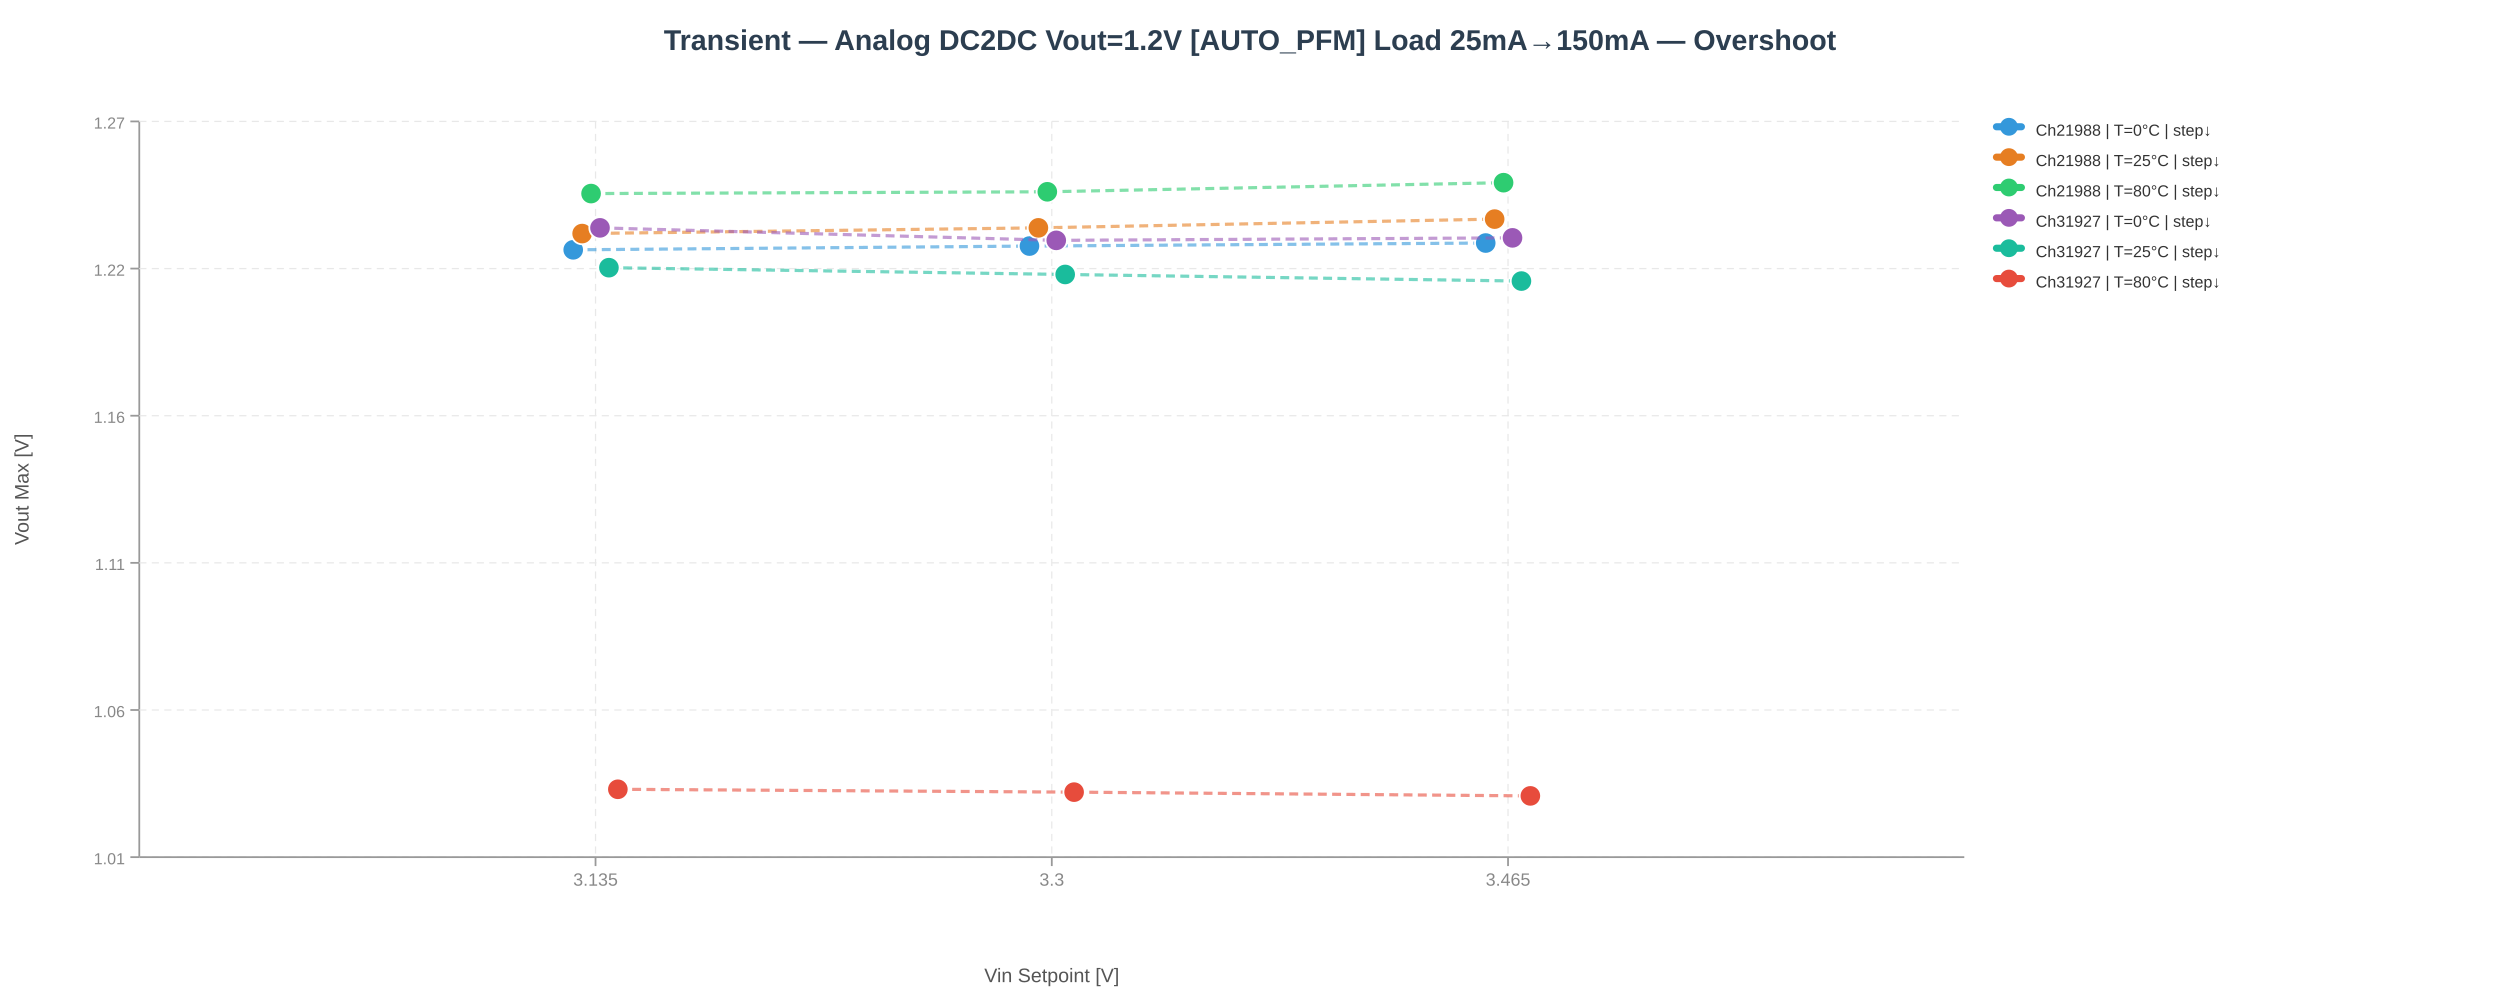
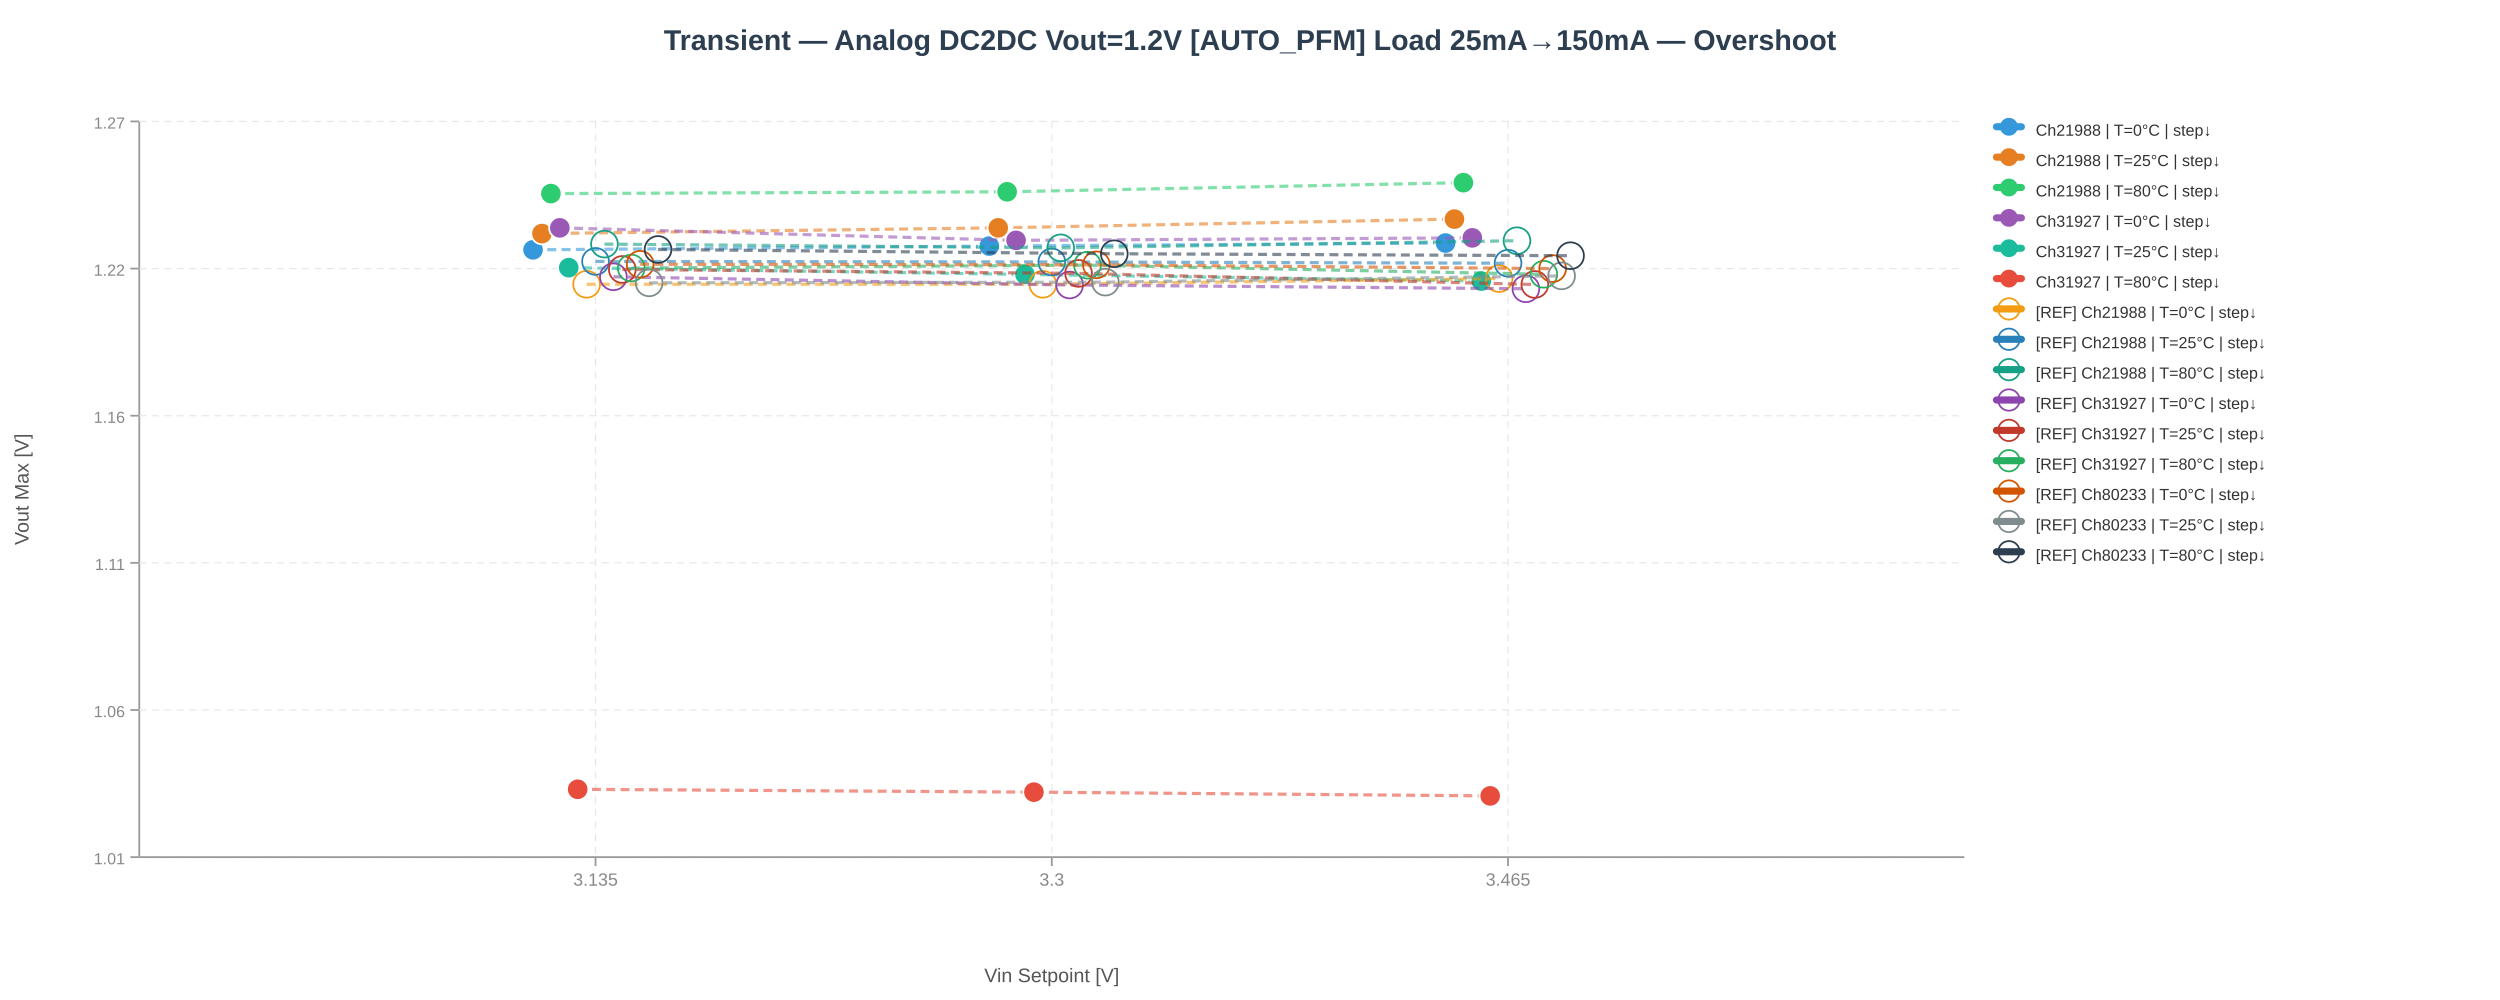
<svg xmlns="http://www.w3.org/2000/svg" width="1400" height="560" viewBox="0 0 1400 560">
  <rect width="1400" height="560" fill="#ffffff" />
  <text x="700.0" y="28.0" font-size="16" font-weight="bold" text-anchor="middle" fill="#2c3e50" font-family="Arial,sans-serif">Transient — Analog DC2DC  Vout=1.2V  [AUTO_PFM]  Load 25mA→150mA  — Overshoot</text>
  <line x1="78.0" y1="68.0" x2="78.0" y2="480.0" stroke="#999" stroke-width="1" />
  <line x1="73.0" y1="480.0" x2="78.0" y2="480.0" stroke="#999" stroke-width="1" />
  <line x1="78.0" y1="480.0" x2="1100.0" y2="480.0" stroke="#e8e8e8" stroke-width="0.7" stroke-dasharray="4,3" />
  <text x="70.0" y="484.0" font-size="9" font-weight="normal" text-anchor="end" fill="#888" font-family="Arial,sans-serif">1.01</text>
  <line x1="73.0" y1="397.6" x2="78.0" y2="397.6" stroke="#999" stroke-width="1" />
  <line x1="78.0" y1="397.6" x2="1100.0" y2="397.6" stroke="#e8e8e8" stroke-width="0.7" stroke-dasharray="4,3" />
  <text x="70.0" y="401.6" font-size="9" font-weight="normal" text-anchor="end" fill="#888" font-family="Arial,sans-serif">1.06</text>
  <line x1="73.0" y1="315.2" x2="78.0" y2="315.2" stroke="#999" stroke-width="1" />
  <line x1="78.0" y1="315.2" x2="1100.0" y2="315.2" stroke="#e8e8e8" stroke-width="0.7" stroke-dasharray="4,3" />
  <text x="70.0" y="319.2" font-size="9" font-weight="normal" text-anchor="end" fill="#888" font-family="Arial,sans-serif">1.11</text>
  <line x1="73.0" y1="232.8" x2="78.0" y2="232.8" stroke="#999" stroke-width="1" />
  <line x1="78.0" y1="232.8" x2="1100.0" y2="232.8" stroke="#e8e8e8" stroke-width="0.7" stroke-dasharray="4,3" />
  <text x="70.0" y="236.8" font-size="9" font-weight="normal" text-anchor="end" fill="#888" font-family="Arial,sans-serif">1.16</text>
  <line x1="73.0" y1="150.4" x2="78.0" y2="150.4" stroke="#999" stroke-width="1" />
  <line x1="78.0" y1="150.4" x2="1100.0" y2="150.4" stroke="#e8e8e8" stroke-width="0.7" stroke-dasharray="4,3" />
  <text x="70.0" y="154.4" font-size="9" font-weight="normal" text-anchor="end" fill="#888" font-family="Arial,sans-serif">1.22</text>
  <line x1="73.0" y1="68.0" x2="78.0" y2="68.0" stroke="#999" stroke-width="1" />
  <line x1="78.0" y1="68.0" x2="1100.0" y2="68.0" stroke="#e8e8e8" stroke-width="0.7" stroke-dasharray="4,3" />
  <text x="70.0" y="72.0" font-size="9" font-weight="normal" text-anchor="end" fill="#888" font-family="Arial,sans-serif">1.27</text>
  <line x1="78.0" y1="480.0" x2="1100.0" y2="480.0" stroke="#999" stroke-width="1" />
  <line x1="333.5" y1="480.0" x2="333.5" y2="485.0" stroke="#999" stroke-width="1" />
  <line x1="333.5" y1="68.0" x2="333.5" y2="480.0" stroke="#e8e8e8" stroke-width="0.7" stroke-dasharray="4,3" />
  <text x="333.5" y="496.0" font-size="10" font-weight="normal" text-anchor="middle" fill="#888" font-family="Arial,sans-serif">3.135</text>
  <line x1="589.0" y1="480.0" x2="589.0" y2="485.0" stroke="#999" stroke-width="1" />
  <line x1="589.0" y1="68.0" x2="589.0" y2="480.0" stroke="#e8e8e8" stroke-width="0.7" stroke-dasharray="4,3" />
  <text x="589.0" y="496.0" font-size="10" font-weight="normal" text-anchor="middle" fill="#888" font-family="Arial,sans-serif">3.3</text>
  <line x1="844.5" y1="480.0" x2="844.5" y2="485.0" stroke="#999" stroke-width="1" />
  <line x1="844.5" y1="68.0" x2="844.5" y2="480.0" stroke="#e8e8e8" stroke-width="0.7" stroke-dasharray="4,3" />
  <text x="844.5" y="496.0" font-size="10" font-weight="normal" text-anchor="middle" fill="#888" font-family="Arial,sans-serif">3.465</text>
  <text x="16.0" y="274.0" font-size="11" font-weight="normal" text-anchor="middle" fill="#555" font-family="Arial,sans-serif" transform="rotate(-90,16,274.0)">Vout Max [V]</text>
  <text x="589.0" y="550.0" font-size="11" font-weight="normal" text-anchor="middle" fill="#555" font-family="Arial,sans-serif">Vin Setpoint [V]</text>
  <g class="series pmic-series" data-mode="AUTO_PFM" data-chip="21988" data-temp="0" data-reg="DC2DC_ANA">
-     <path d="M 321.0,139.9 L 576.5,137.8 L 832.0,136.1" fill="none" stroke="#3498db" stroke-width="1.8" stroke-dasharray="5,3" opacity="0.6" />
-     <circle cx="321.0" cy="139.9" r="6" fill="#3498db" stroke="white" opacity="1.0" />
-     <circle cx="576.5" cy="137.8" r="6" fill="#3498db" stroke="white" opacity="1.0" />
-     <circle cx="832.0" cy="136.1" r="6" fill="#3498db" stroke="white" opacity="1.0" />
+     <path d="M 298.5,139.9 L 554.0,137.8 L 809.5,136.1" fill="none" stroke="#3498db" stroke-width="1.8" stroke-dasharray="5,3" opacity="0.6" />
+     <circle cx="298.5" cy="139.9" r="6" fill="#3498db" stroke="white" opacity="1.0" />
+     <circle cx="554.0" cy="137.8" r="6" fill="#3498db" stroke="white" opacity="1.0" />
+     <circle cx="809.5" cy="136.1" r="6" fill="#3498db" stroke="white" opacity="1.0" />
  </g>
  <g class="series pmic-series" data-mode="AUTO_PFM" data-chip="21988" data-temp="25" data-reg="DC2DC_ANA">
-     <path d="M 326.0,130.8 L 581.5,127.6 L 837.0,122.7" fill="none" stroke="#e67e22" stroke-width="1.8" stroke-dasharray="5,3" opacity="0.6" />
-     <circle cx="326.0" cy="130.8" r="6" fill="#e67e22" stroke="white" opacity="1.0" />
-     <circle cx="581.5" cy="127.6" r="6" fill="#e67e22" stroke="white" opacity="1.0" />
-     <circle cx="837.0" cy="122.7" r="6" fill="#e67e22" stroke="white" opacity="1.0" />
+     <path d="M 303.5,130.8 L 559.0,127.6 L 814.5,122.7" fill="none" stroke="#e67e22" stroke-width="1.8" stroke-dasharray="5,3" opacity="0.6" />
+     <circle cx="303.5" cy="130.8" r="6" fill="#e67e22" stroke="white" opacity="1.0" />
+     <circle cx="559.0" cy="127.6" r="6" fill="#e67e22" stroke="white" opacity="1.0" />
+     <circle cx="814.5" cy="122.7" r="6" fill="#e67e22" stroke="white" opacity="1.0" />
  </g>
  <g class="series pmic-series" data-mode="AUTO_PFM" data-chip="21988" data-temp="80" data-reg="DC2DC_ANA">
-     <path d="M 331.0,108.4 L 586.5,107.4 L 842.0,102.3" fill="none" stroke="#2ecc71" stroke-width="1.8" stroke-dasharray="5,3" opacity="0.6" />
-     <circle cx="331.0" cy="108.4" r="6" fill="#2ecc71" stroke="white" opacity="1.0" />
-     <circle cx="586.5" cy="107.4" r="6" fill="#2ecc71" stroke="white" opacity="1.0" />
-     <circle cx="842.0" cy="102.3" r="6" fill="#2ecc71" stroke="white" opacity="1.0" />
+     <path d="M 308.5,108.4 L 564.0,107.4 L 819.5,102.3" fill="none" stroke="#2ecc71" stroke-width="1.8" stroke-dasharray="5,3" opacity="0.6" />
+     <circle cx="308.5" cy="108.4" r="6" fill="#2ecc71" stroke="white" opacity="1.0" />
+     <circle cx="564.0" cy="107.4" r="6" fill="#2ecc71" stroke="white" opacity="1.0" />
+     <circle cx="819.5" cy="102.3" r="6" fill="#2ecc71" stroke="white" opacity="1.0" />
  </g>
  <g class="series pmic-series" data-mode="AUTO_PFM" data-chip="31927" data-temp="0" data-reg="DC2DC_ANA">
-     <path d="M 336.0,127.6 L 591.5,134.6 L 847.0,133.2" fill="none" stroke="#9b59b6" stroke-width="1.8" stroke-dasharray="5,3" opacity="0.6" />
-     <circle cx="336.0" cy="127.6" r="6" fill="#9b59b6" stroke="white" opacity="1.0" />
-     <circle cx="591.5" cy="134.6" r="6" fill="#9b59b6" stroke="white" opacity="1.0" />
-     <circle cx="847.0" cy="133.2" r="6" fill="#9b59b6" stroke="white" opacity="1.0" />
+     <path d="M 313.5,127.6 L 569.0,134.6 L 824.5,133.2" fill="none" stroke="#9b59b6" stroke-width="1.8" stroke-dasharray="5,3" opacity="0.6" />
+     <circle cx="313.5" cy="127.6" r="6" fill="#9b59b6" stroke="white" opacity="1.0" />
+     <circle cx="569.0" cy="134.6" r="6" fill="#9b59b6" stroke="white" opacity="1.0" />
+     <circle cx="824.5" cy="133.2" r="6" fill="#9b59b6" stroke="white" opacity="1.0" />
  </g>
  <g class="series pmic-series" data-mode="AUTO_PFM" data-chip="31927" data-temp="25" data-reg="DC2DC_ANA">
-     <path d="M 341.0,149.9 L 596.5,153.7 L 852.0,157.4" fill="none" stroke="#1abc9c" stroke-width="1.8" stroke-dasharray="5,3" opacity="0.6" />
-     <circle cx="341.0" cy="149.9" r="6" fill="#1abc9c" stroke="white" opacity="1.0" />
-     <circle cx="596.5" cy="153.7" r="6" fill="#1abc9c" stroke="white" opacity="1.0" />
-     <circle cx="852.0" cy="157.4" r="6" fill="#1abc9c" stroke="white" opacity="1.0" />
+     <path d="M 318.5,149.9 L 574.0,153.7 L 829.5,157.4" fill="none" stroke="#1abc9c" stroke-width="1.8" stroke-dasharray="5,3" opacity="0.6" />
+     <circle cx="318.5" cy="149.9" r="6" fill="#1abc9c" stroke="white" opacity="1.0" />
+     <circle cx="574.0" cy="153.7" r="6" fill="#1abc9c" stroke="white" opacity="1.0" />
+     <circle cx="829.5" cy="157.4" r="6" fill="#1abc9c" stroke="white" opacity="1.0" />
  </g>
  <g class="series pmic-series" data-mode="AUTO_PFM" data-chip="31927" data-temp="80" data-reg="DC2DC_ANA">
-     <path d="M 346.0,442.0 L 601.5,443.6 L 857.0,445.7" fill="none" stroke="#e74c3c" stroke-width="1.8" stroke-dasharray="5,3" opacity="0.6" />
-     <circle cx="346.0" cy="442.0" r="6" fill="#e74c3c" stroke="white" opacity="1.0" />
-     <circle cx="601.5" cy="443.6" r="6" fill="#e74c3c" stroke="white" opacity="1.0" />
-     <circle cx="857.0" cy="445.7" r="6" fill="#e74c3c" stroke="white" opacity="1.0" />
+     <path d="M 323.5,442.0 L 579.0,443.6 L 834.5,445.7" fill="none" stroke="#e74c3c" stroke-width="1.8" stroke-dasharray="5,3" opacity="0.6" />
+     <circle cx="323.5" cy="442.0" r="6" fill="#e74c3c" stroke="white" opacity="1.0" />
+     <circle cx="579.0" cy="443.6" r="6" fill="#e74c3c" stroke="white" opacity="1.0" />
+     <circle cx="834.5" cy="445.7" r="6" fill="#e74c3c" stroke="white" opacity="1.0" />
+   </g>
+   <g class="series pmic-series ref-overlay" data-mode="AUTO_PFM" data-chip="21988" data-temp="0" data-reg="DC2DC_ANA">
+     <path d="M 328.5,159.2 L 584.0,159.2 L 839.5,156.0" fill="none" stroke="#f39c12" stroke-width="1.8" stroke-dasharray="5,3" opacity="0.6" />
+     <circle cx="328.5" cy="159.2" r="7.5" fill="none" stroke="#f39c12" opacity="1.0" />
+     <circle cx="584.0" cy="159.2" r="7.5" fill="none" stroke="#f39c12" opacity="1.0" />
+     <circle cx="839.5" cy="156.0" r="7.5" fill="none" stroke="#f39c12" opacity="1.0" />
+   </g>
+   <g class="series pmic-series ref-overlay" data-mode="AUTO_PFM" data-chip="21988" data-temp="25" data-reg="DC2DC_ANA">
+     <path d="M 333.5,146.4 L 589.0,146.7 L 844.5,147.4" fill="none" stroke="#2980b9" stroke-width="1.8" stroke-dasharray="5,3" opacity="0.6" />
+     <circle cx="333.5" cy="146.4" r="7.5" fill="none" stroke="#2980b9" opacity="1.0" />
+     <circle cx="589.0" cy="146.7" r="7.5" fill="none" stroke="#2980b9" opacity="1.0" />
+     <circle cx="844.5" cy="147.4" r="7.5" fill="none" stroke="#2980b9" opacity="1.0" />
+   </g>
+   <g class="series pmic-series ref-overlay" data-mode="AUTO_PFM" data-chip="21988" data-temp="80" data-reg="DC2DC_ANA">
+     <path d="M 338.5,136.7 L 594.0,138.8 L 849.5,134.8" fill="none" stroke="#16a085" stroke-width="1.8" stroke-dasharray="5,3" opacity="0.6" />
+     <circle cx="338.5" cy="136.7" r="7.5" fill="none" stroke="#16a085" opacity="1.0" />
+     <circle cx="594.0" cy="138.8" r="7.5" fill="none" stroke="#16a085" opacity="1.0" />
+     <circle cx="849.5" cy="134.8" r="7.5" fill="none" stroke="#16a085" opacity="1.0" />
+   </g>
+   <g class="series pmic-series ref-overlay" data-mode="AUTO_PFM" data-chip="31927" data-temp="0" data-reg="DC2DC_ANA">
+     <path d="M 343.5,155.0 L 599.0,159.6 L 854.5,161.7" fill="none" stroke="#8e44ad" stroke-width="1.8" stroke-dasharray="5,3" opacity="0.6" />
+     <circle cx="343.5" cy="155.0" r="7.5" fill="none" stroke="#8e44ad" opacity="1.0" />
+     <circle cx="599.0" cy="159.6" r="7.5" fill="none" stroke="#8e44ad" opacity="1.0" />
+     <circle cx="854.5" cy="161.7" r="7.5" fill="none" stroke="#8e44ad" opacity="1.0" />
+   </g>
+   <g class="series pmic-series ref-overlay" data-mode="AUTO_PFM" data-chip="31927" data-temp="25" data-reg="DC2DC_ANA">
+     <path d="M 348.5,150.9 L 604.0,153.1 L 859.5,159.3" fill="none" stroke="#c0392b" stroke-width="1.8" stroke-dasharray="5,3" opacity="0.6" />
+     <circle cx="348.5" cy="150.9" r="7.5" fill="none" stroke="#c0392b" opacity="1.0" />
+     <circle cx="604.0" cy="153.1" r="7.5" fill="none" stroke="#c0392b" opacity="1.0" />
+     <circle cx="859.5" cy="159.3" r="7.5" fill="none" stroke="#c0392b" opacity="1.0" />
+   </g>
+   <g class="series pmic-series ref-overlay" data-mode="AUTO_PFM" data-chip="31927" data-temp="80" data-reg="DC2DC_ANA">
+     <path d="M 353.5,150.1 L 609.0,148.5 L 864.5,153.6" fill="none" stroke="#27ae60" stroke-width="1.8" stroke-dasharray="5,3" opacity="0.6" />
+     <circle cx="353.5" cy="150.1" r="7.5" fill="none" stroke="#27ae60" opacity="1.0" />
+     <circle cx="609.0" cy="148.5" r="7.5" fill="none" stroke="#27ae60" opacity="1.0" />
+     <circle cx="864.5" cy="153.6" r="7.5" fill="none" stroke="#27ae60" opacity="1.0" />
+   </g>
+   <g class="series pmic-series ref-overlay" data-mode="AUTO_PFM" data-chip="80233" data-temp="0" data-reg="DC2DC_ANA">
+     <path d="M 358.5,148.0 L 614.0,148.3 L 869.5,150.4" fill="none" stroke="#d35400" stroke-width="1.8" stroke-dasharray="5,3" opacity="0.6" />
+     <circle cx="358.5" cy="148.0" r="7.5" fill="none" stroke="#d35400" opacity="1.0" />
+     <circle cx="614.0" cy="148.3" r="7.5" fill="none" stroke="#d35400" opacity="1.0" />
+     <circle cx="869.5" cy="150.4" r="7.5" fill="none" stroke="#d35400" opacity="1.0" />
+   </g>
+   <g class="series pmic-series ref-overlay" data-mode="AUTO_PFM" data-chip="80233" data-temp="25" data-reg="DC2DC_ANA">
+     <path d="M 363.5,158.4 L 619.0,158.0 L 874.5,154.5" fill="none" stroke="#7f8c8d" stroke-width="1.8" stroke-dasharray="5,3" opacity="0.6" />
+     <circle cx="363.5" cy="158.4" r="7.5" fill="none" stroke="#7f8c8d" opacity="1.0" />
+     <circle cx="619.0" cy="158.0" r="7.5" fill="none" stroke="#7f8c8d" opacity="1.0" />
+     <circle cx="874.5" cy="154.5" r="7.5" fill="none" stroke="#7f8c8d" opacity="1.0" />
+   </g>
+   <g class="series pmic-series ref-overlay" data-mode="AUTO_PFM" data-chip="80233" data-temp="80" data-reg="DC2DC_ANA">
+     <path d="M 368.5,139.7 L 624.0,142.1 L 879.5,143.2" fill="none" stroke="#2c3e50" stroke-width="1.8" stroke-dasharray="5,3" opacity="0.6" />
+     <circle cx="368.5" cy="139.7" r="7.5" fill="none" stroke="#2c3e50" opacity="1.0" />
+     <circle cx="624.0" cy="142.1" r="7.5" fill="none" stroke="#2c3e50" opacity="1.0" />
+     <circle cx="879.5" cy="143.2" r="7.5" fill="none" stroke="#2c3e50" opacity="1.0" />
  </g>
  <g class="legend-item" data-mode="AUTO_PFM" data-chip="21988" data-temp="0" data-reg="DC2DC_ANA">
    <rect x="1116.0" y="69.0" width="18.0" height="4.0" fill="#3498db" stroke="none" stroke-width="1" opacity="1.0" rx="2" />
    <circle cx="1125.0" cy="71.0" r="5" fill="#3498db" stroke="none" opacity="1.0" />
    <text x="1140.0" y="76.0" font-size="9" font-weight="normal" text-anchor="start" fill="#333" font-family="Arial,sans-serif">Ch21988 | T=0°C | step↓</text>
  </g>
  <g class="legend-item" data-mode="AUTO_PFM" data-chip="21988" data-temp="25" data-reg="DC2DC_ANA">
    <rect x="1116.0" y="86.0" width="18.0" height="4.0" fill="#e67e22" stroke="none" stroke-width="1" opacity="1.0" rx="2" />
    <circle cx="1125.0" cy="88.0" r="5" fill="#e67e22" stroke="none" opacity="1.0" />
    <text x="1140.0" y="93.0" font-size="9" font-weight="normal" text-anchor="start" fill="#333" font-family="Arial,sans-serif">Ch21988 | T=25°C | step↓</text>
  </g>
  <g class="legend-item" data-mode="AUTO_PFM" data-chip="21988" data-temp="80" data-reg="DC2DC_ANA">
    <rect x="1116.0" y="103.0" width="18.0" height="4.0" fill="#2ecc71" stroke="none" stroke-width="1" opacity="1.0" rx="2" />
    <circle cx="1125.0" cy="105.0" r="5" fill="#2ecc71" stroke="none" opacity="1.0" />
    <text x="1140.0" y="110.0" font-size="9" font-weight="normal" text-anchor="start" fill="#333" font-family="Arial,sans-serif">Ch21988 | T=80°C | step↓</text>
  </g>
  <g class="legend-item" data-mode="AUTO_PFM" data-chip="31927" data-temp="0" data-reg="DC2DC_ANA">
    <rect x="1116.0" y="120.0" width="18.0" height="4.0" fill="#9b59b6" stroke="none" stroke-width="1" opacity="1.0" rx="2" />
    <circle cx="1125.0" cy="122.0" r="5" fill="#9b59b6" stroke="none" opacity="1.0" />
    <text x="1140.0" y="127.0" font-size="9" font-weight="normal" text-anchor="start" fill="#333" font-family="Arial,sans-serif">Ch31927 | T=0°C | step↓</text>
  </g>
  <g class="legend-item" data-mode="AUTO_PFM" data-chip="31927" data-temp="25" data-reg="DC2DC_ANA">
    <rect x="1116.0" y="137.0" width="18.0" height="4.0" fill="#1abc9c" stroke="none" stroke-width="1" opacity="1.0" rx="2" />
    <circle cx="1125.0" cy="139.0" r="5" fill="#1abc9c" stroke="none" opacity="1.0" />
    <text x="1140.0" y="144.0" font-size="9" font-weight="normal" text-anchor="start" fill="#333" font-family="Arial,sans-serif">Ch31927 | T=25°C | step↓</text>
  </g>
  <g class="legend-item" data-mode="AUTO_PFM" data-chip="31927" data-temp="80" data-reg="DC2DC_ANA">
    <rect x="1116.0" y="154.0" width="18.0" height="4.0" fill="#e74c3c" stroke="none" stroke-width="1" opacity="1.0" rx="2" />
    <circle cx="1125.0" cy="156.0" r="5" fill="#e74c3c" stroke="none" opacity="1.0" />
    <text x="1140.0" y="161.0" font-size="9" font-weight="normal" text-anchor="start" fill="#333" font-family="Arial,sans-serif">Ch31927 | T=80°C | step↓</text>
  </g>
+   <g class="legend-item ref-overlay" data-mode="AUTO_PFM" data-chip="21988" data-temp="0" data-reg="DC2DC_ANA">
+     <rect x="1116.0" y="171.0" width="18.0" height="4.0" fill="#f39c12" stroke="none" stroke-width="1" opacity="1.0" rx="2" />
+     <circle cx="1125.0" cy="173.0" r="6" fill="none" stroke="#f39c12" opacity="1.0" />
+     <text x="1140.0" y="178.0" font-size="9" font-weight="normal" text-anchor="start" fill="#333" font-family="Arial,sans-serif">[REF] Ch21988 | T=0°C | step↓</text>
+   </g>
+   <g class="legend-item ref-overlay" data-mode="AUTO_PFM" data-chip="21988" data-temp="25" data-reg="DC2DC_ANA">
+     <rect x="1116.0" y="188.0" width="18.0" height="4.0" fill="#2980b9" stroke="none" stroke-width="1" opacity="1.0" rx="2" />
+     <circle cx="1125.0" cy="190.0" r="6" fill="none" stroke="#2980b9" opacity="1.0" />
+     <text x="1140.0" y="195.0" font-size="9" font-weight="normal" text-anchor="start" fill="#333" font-family="Arial,sans-serif">[REF] Ch21988 | T=25°C | step↓</text>
+   </g>
+   <g class="legend-item ref-overlay" data-mode="AUTO_PFM" data-chip="21988" data-temp="80" data-reg="DC2DC_ANA">
+     <rect x="1116.0" y="205.0" width="18.0" height="4.0" fill="#16a085" stroke="none" stroke-width="1" opacity="1.0" rx="2" />
+     <circle cx="1125.0" cy="207.0" r="6" fill="none" stroke="#16a085" opacity="1.0" />
+     <text x="1140.0" y="212.0" font-size="9" font-weight="normal" text-anchor="start" fill="#333" font-family="Arial,sans-serif">[REF] Ch21988 | T=80°C | step↓</text>
+   </g>
+   <g class="legend-item ref-overlay" data-mode="AUTO_PFM" data-chip="31927" data-temp="0" data-reg="DC2DC_ANA">
+     <rect x="1116.0" y="222.0" width="18.0" height="4.0" fill="#8e44ad" stroke="none" stroke-width="1" opacity="1.0" rx="2" />
+     <circle cx="1125.0" cy="224.0" r="6" fill="none" stroke="#8e44ad" opacity="1.0" />
+     <text x="1140.0" y="229.0" font-size="9" font-weight="normal" text-anchor="start" fill="#333" font-family="Arial,sans-serif">[REF] Ch31927 | T=0°C | step↓</text>
+   </g>
+   <g class="legend-item ref-overlay" data-mode="AUTO_PFM" data-chip="31927" data-temp="25" data-reg="DC2DC_ANA">
+     <rect x="1116.0" y="239.0" width="18.0" height="4.0" fill="#c0392b" stroke="none" stroke-width="1" opacity="1.0" rx="2" />
+     <circle cx="1125.0" cy="241.0" r="6" fill="none" stroke="#c0392b" opacity="1.0" />
+     <text x="1140.0" y="246.0" font-size="9" font-weight="normal" text-anchor="start" fill="#333" font-family="Arial,sans-serif">[REF] Ch31927 | T=25°C | step↓</text>
+   </g>
+   <g class="legend-item ref-overlay" data-mode="AUTO_PFM" data-chip="31927" data-temp="80" data-reg="DC2DC_ANA">
+     <rect x="1116.0" y="256.0" width="18.0" height="4.0" fill="#27ae60" stroke="none" stroke-width="1" opacity="1.0" rx="2" />
+     <circle cx="1125.0" cy="258.0" r="6" fill="none" stroke="#27ae60" opacity="1.0" />
+     <text x="1140.0" y="263.0" font-size="9" font-weight="normal" text-anchor="start" fill="#333" font-family="Arial,sans-serif">[REF] Ch31927 | T=80°C | step↓</text>
+   </g>
+   <g class="legend-item ref-overlay" data-mode="AUTO_PFM" data-chip="80233" data-temp="0" data-reg="DC2DC_ANA">
+     <rect x="1116.0" y="273.0" width="18.0" height="4.0" fill="#d35400" stroke="none" stroke-width="1" opacity="1.0" rx="2" />
+     <circle cx="1125.0" cy="275.0" r="6" fill="none" stroke="#d35400" opacity="1.0" />
+     <text x="1140.0" y="280.0" font-size="9" font-weight="normal" text-anchor="start" fill="#333" font-family="Arial,sans-serif">[REF] Ch80233 | T=0°C | step↓</text>
+   </g>
+   <g class="legend-item ref-overlay" data-mode="AUTO_PFM" data-chip="80233" data-temp="25" data-reg="DC2DC_ANA">
+     <rect x="1116.0" y="290.0" width="18.0" height="4.0" fill="#7f8c8d" stroke="none" stroke-width="1" opacity="1.0" rx="2" />
+     <circle cx="1125.0" cy="292.0" r="6" fill="none" stroke="#7f8c8d" opacity="1.0" />
+     <text x="1140.0" y="297.0" font-size="9" font-weight="normal" text-anchor="start" fill="#333" font-family="Arial,sans-serif">[REF] Ch80233 | T=25°C | step↓</text>
+   </g>
+   <g class="legend-item ref-overlay" data-mode="AUTO_PFM" data-chip="80233" data-temp="80" data-reg="DC2DC_ANA">
+     <rect x="1116.0" y="307.0" width="18.0" height="4.0" fill="#2c3e50" stroke="none" stroke-width="1" opacity="1.0" rx="2" />
+     <circle cx="1125.0" cy="309.0" r="6" fill="none" stroke="#2c3e50" opacity="1.0" />
+     <text x="1140.0" y="314.0" font-size="9" font-weight="normal" text-anchor="start" fill="#333" font-family="Arial,sans-serif">[REF] Ch80233 | T=80°C | step↓</text>
+   </g>
  <rect class="cursor-overlay" x="78.0" y="68.0" width="1022.0" height="412.0" fill="transparent" style="cursor:default" data-xmin="78" data-xmax="1100" data-ymin="1.00913" data-ymax="1.26797" data-pl="78.0" data-pr="1100.0" data-pt="68.0" data-pb="480.0" />
  <g class="cursor-layer" style="pointer-events:none;display:none">
    <line class="cur-v" x1="0" y1="68.0" x2="0" y2="480.0" stroke="#e74c3c" stroke-width="1.2" stroke-dasharray="5,3" />
    <line class="cur-h" x1="78.0" y1="0" x2="1100.0" y2="0" stroke="#e74c3c" stroke-width="1.2" stroke-dasharray="5,3" />
-     <rect class="cur-tip-bg" x="0" y="0" width="148" height="44" rx="5" fill="#1a252f" stroke="#34495e" stroke-width="1" opacity="0.92" />
-     <text class="cur-tip-x" x="0" y="0" font-size="11" font-family="Arial,sans-serif" fill="#ecf0f1" />
-     <text class="cur-tip-y" x="0" y="0" font-size="11" font-family="Arial,sans-serif" fill="#2ecc71" />
+     <rect class="cur-tip-bg" x="0" y="0" width="170" height="48" rx="4" fill="#1a252f" stroke="#34495e" stroke-width="1" opacity="0.92" />
+     <text class="cur-tip-s" x="0" y="0" font-size="8" font-family="Arial,sans-serif" fill="#f1c40f" />
+     <text class="cur-tip-x" x="0" y="0" font-size="9" font-family="Arial,sans-serif" fill="#ecf0f1" />
+     <text class="cur-tip-y" x="0" y="0" font-size="9" font-family="Arial,sans-serif" fill="#2ecc71" />
  </g>
</svg>
